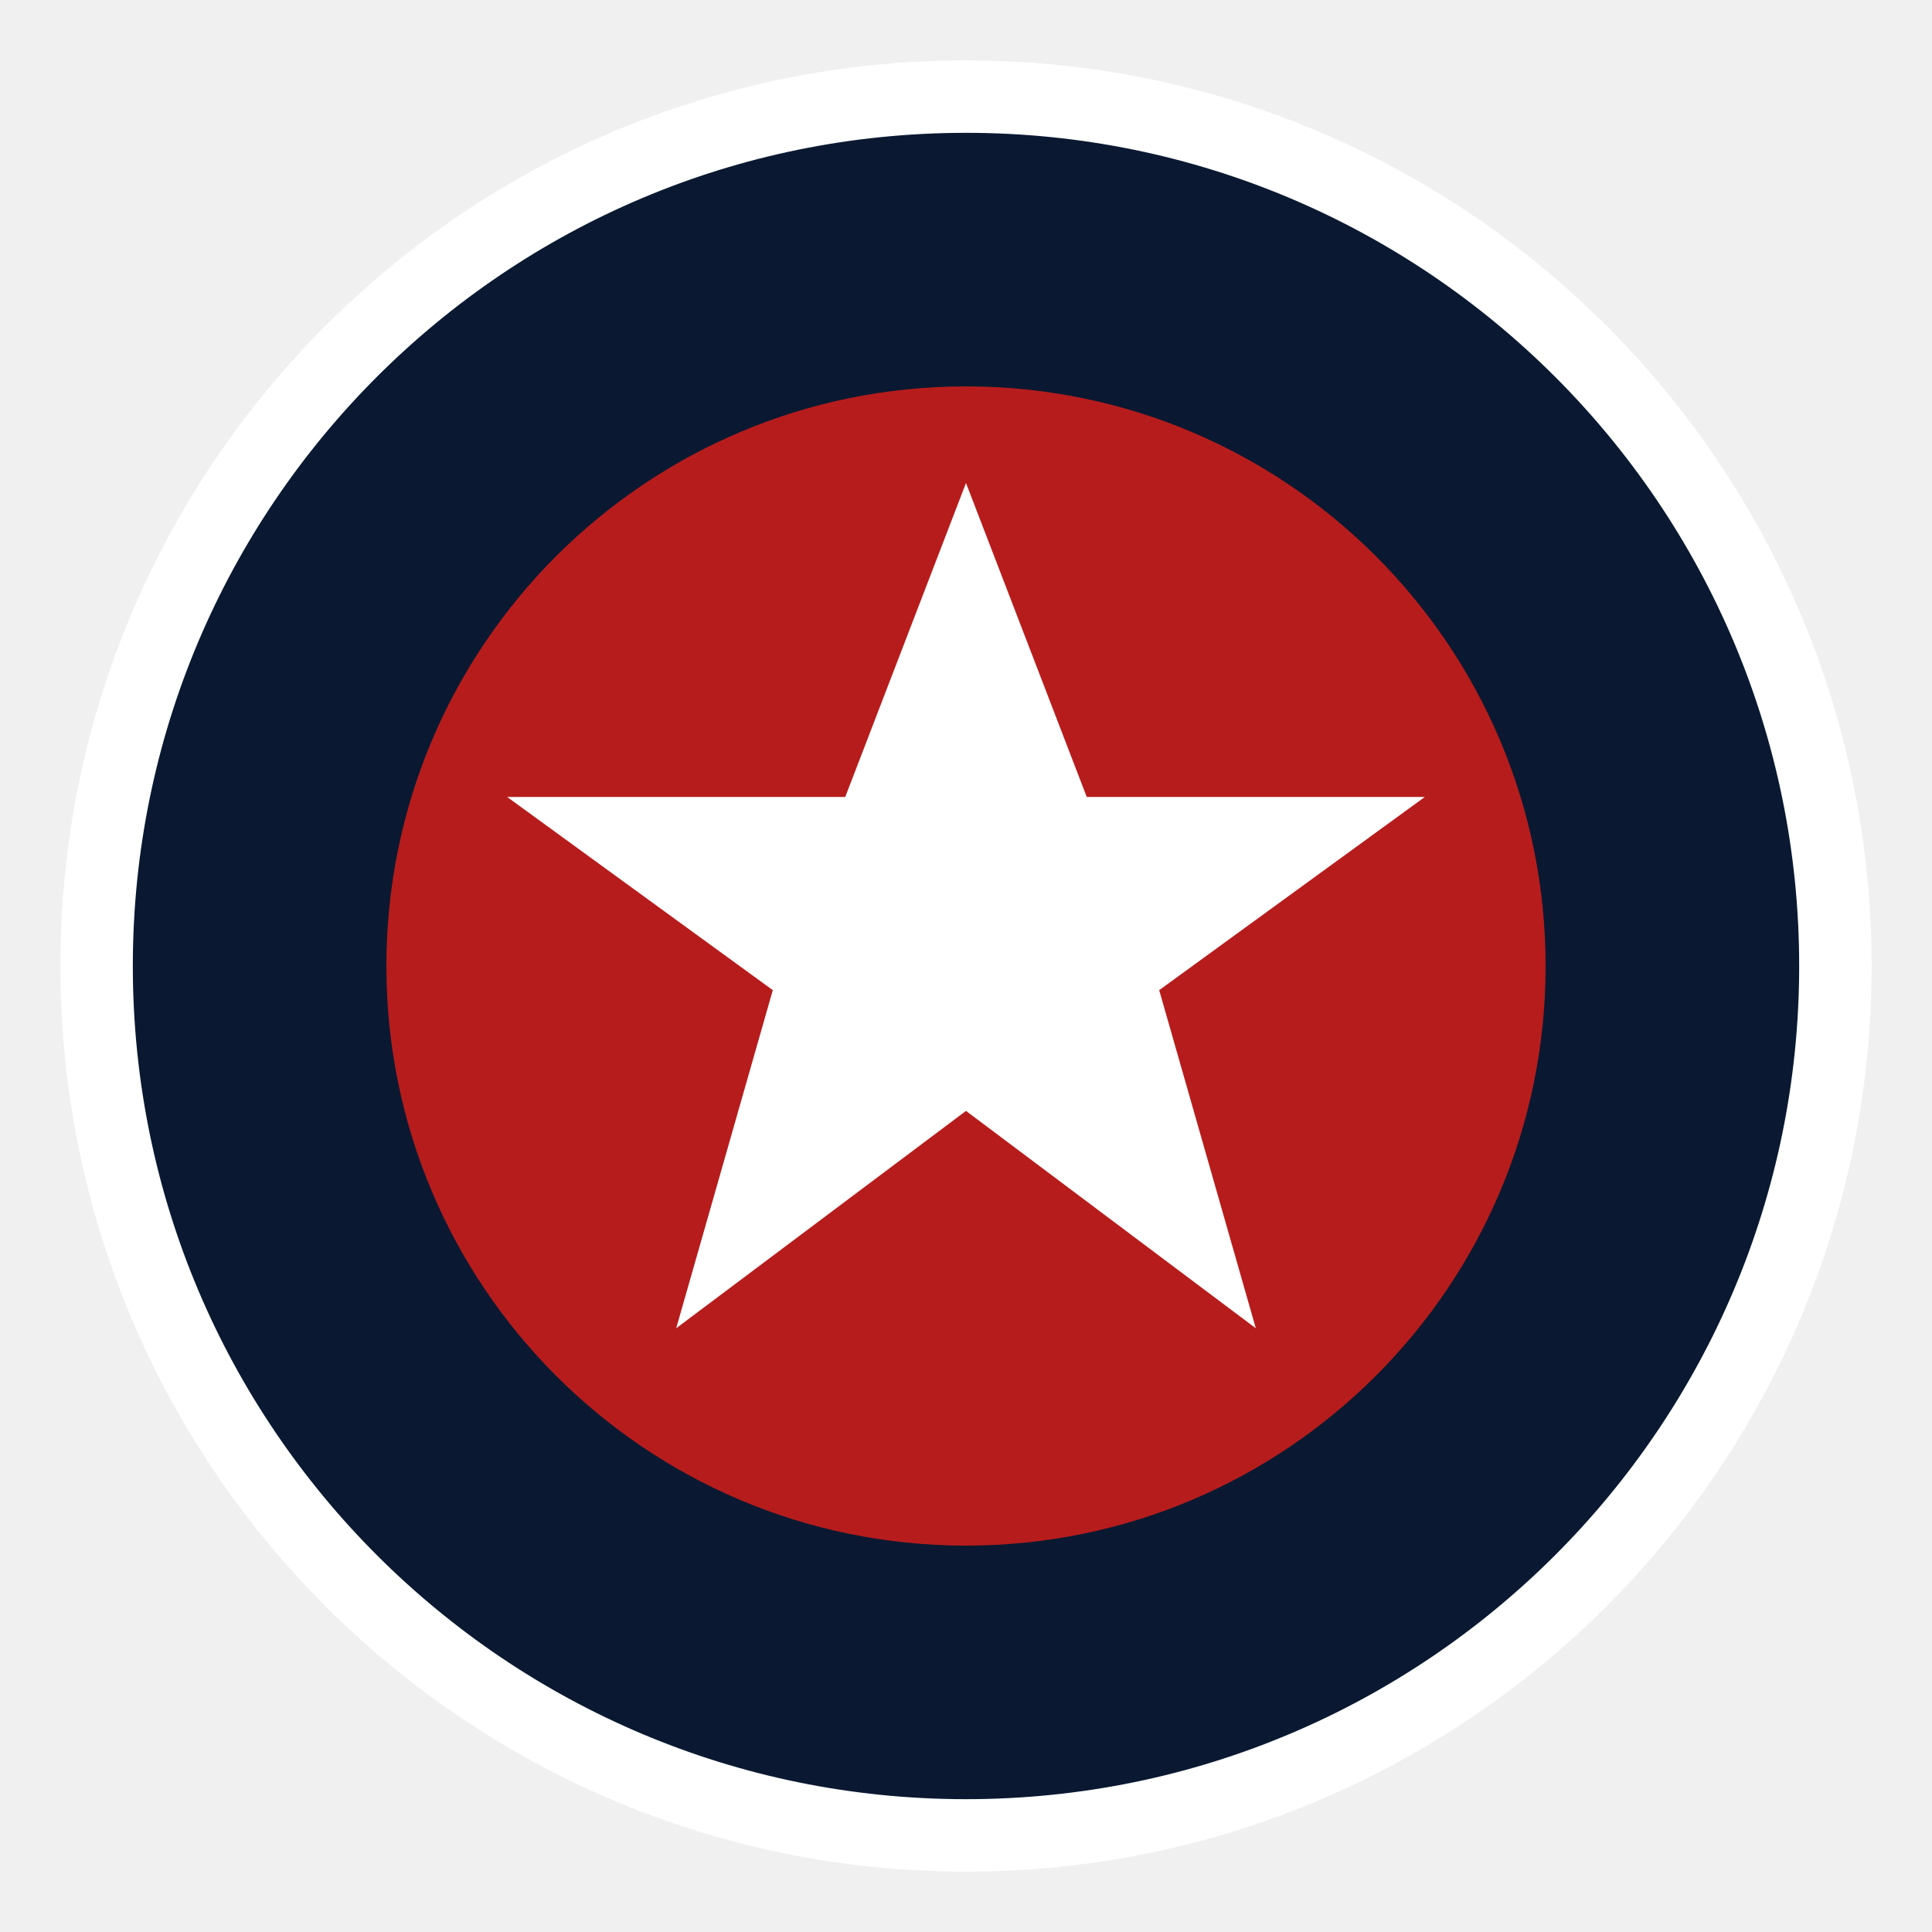
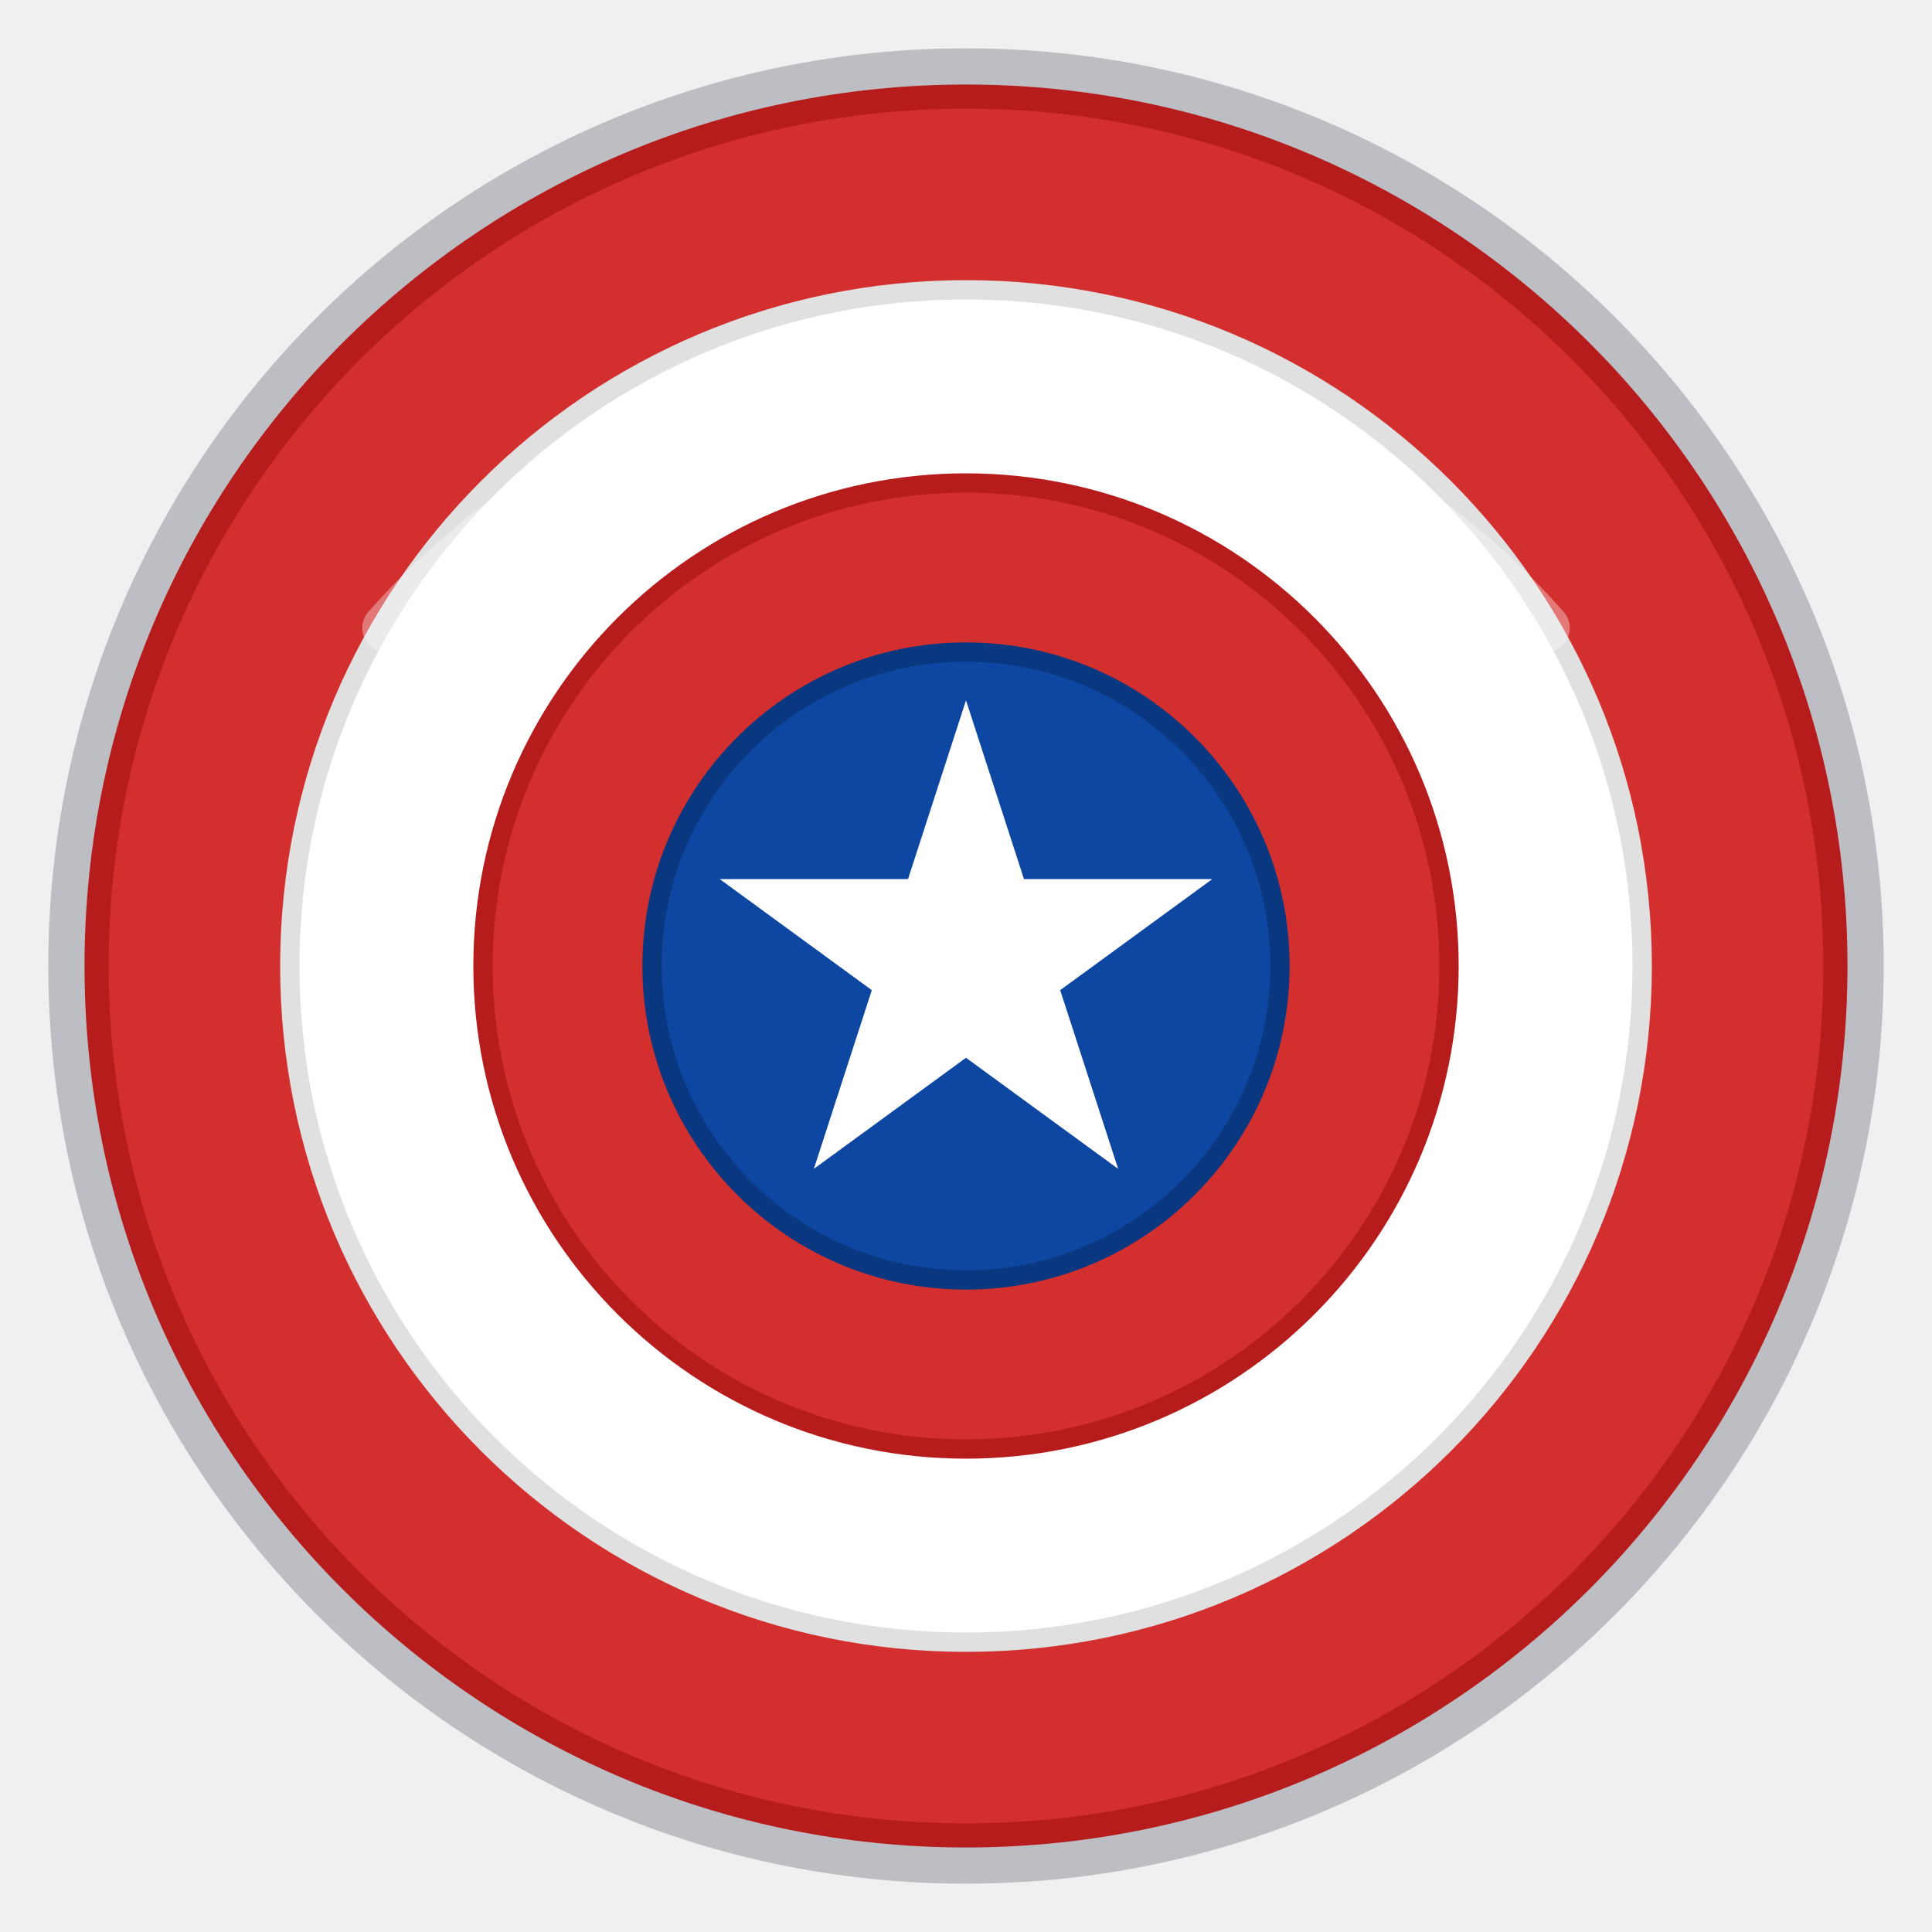
<svg xmlns="http://www.w3.org/2000/svg" viewBox="0 0 80 80">
-   <circle cx="40" cy="40" r="36" fill="#0a1931" stroke="#ffffff" stroke-width="3" />
-   <circle cx="40" cy="40" r="24" fill="#b71c1c" />
-   <polygon points="40,20 45,33 59,33 48,41 52,55 40,46 28,55 32,41 21,33 35,33" fill="#ffffff" />
+   <circle cx="40" cy="40" r="38" fill="#1e293b" opacity="0.25" />
+   <circle cx="40" cy="40" r="36" fill="#d32f2f" stroke="#b71c1c" stroke-width="1" />
+   <circle cx="40" cy="40" r="28" fill="#ffffff" stroke="#e0e0e0" stroke-width="0.8" />
+   <circle cx="40" cy="40" r="20" fill="#d32f2f" stroke="#b71c1c" stroke-width="0.8" />
+   <circle cx="40" cy="40" r="13" fill="#0d47a1" stroke="#0a3880" stroke-width="0.8" />
+   <polygon points="40,29 42.4,36.4 50.2,36.4 43.9,41 46.3,48.4 40,43.8 33.7,48.4 36.1,41 29.8,36.4 37.6,36.4" fill="#ffffff" />
+   <path d="M 16 26 A 32 32 0 0 1 64 26" fill="none" stroke="#ffffff" stroke-width="2" opacity="0.35" stroke-linecap="round" />
</svg>
